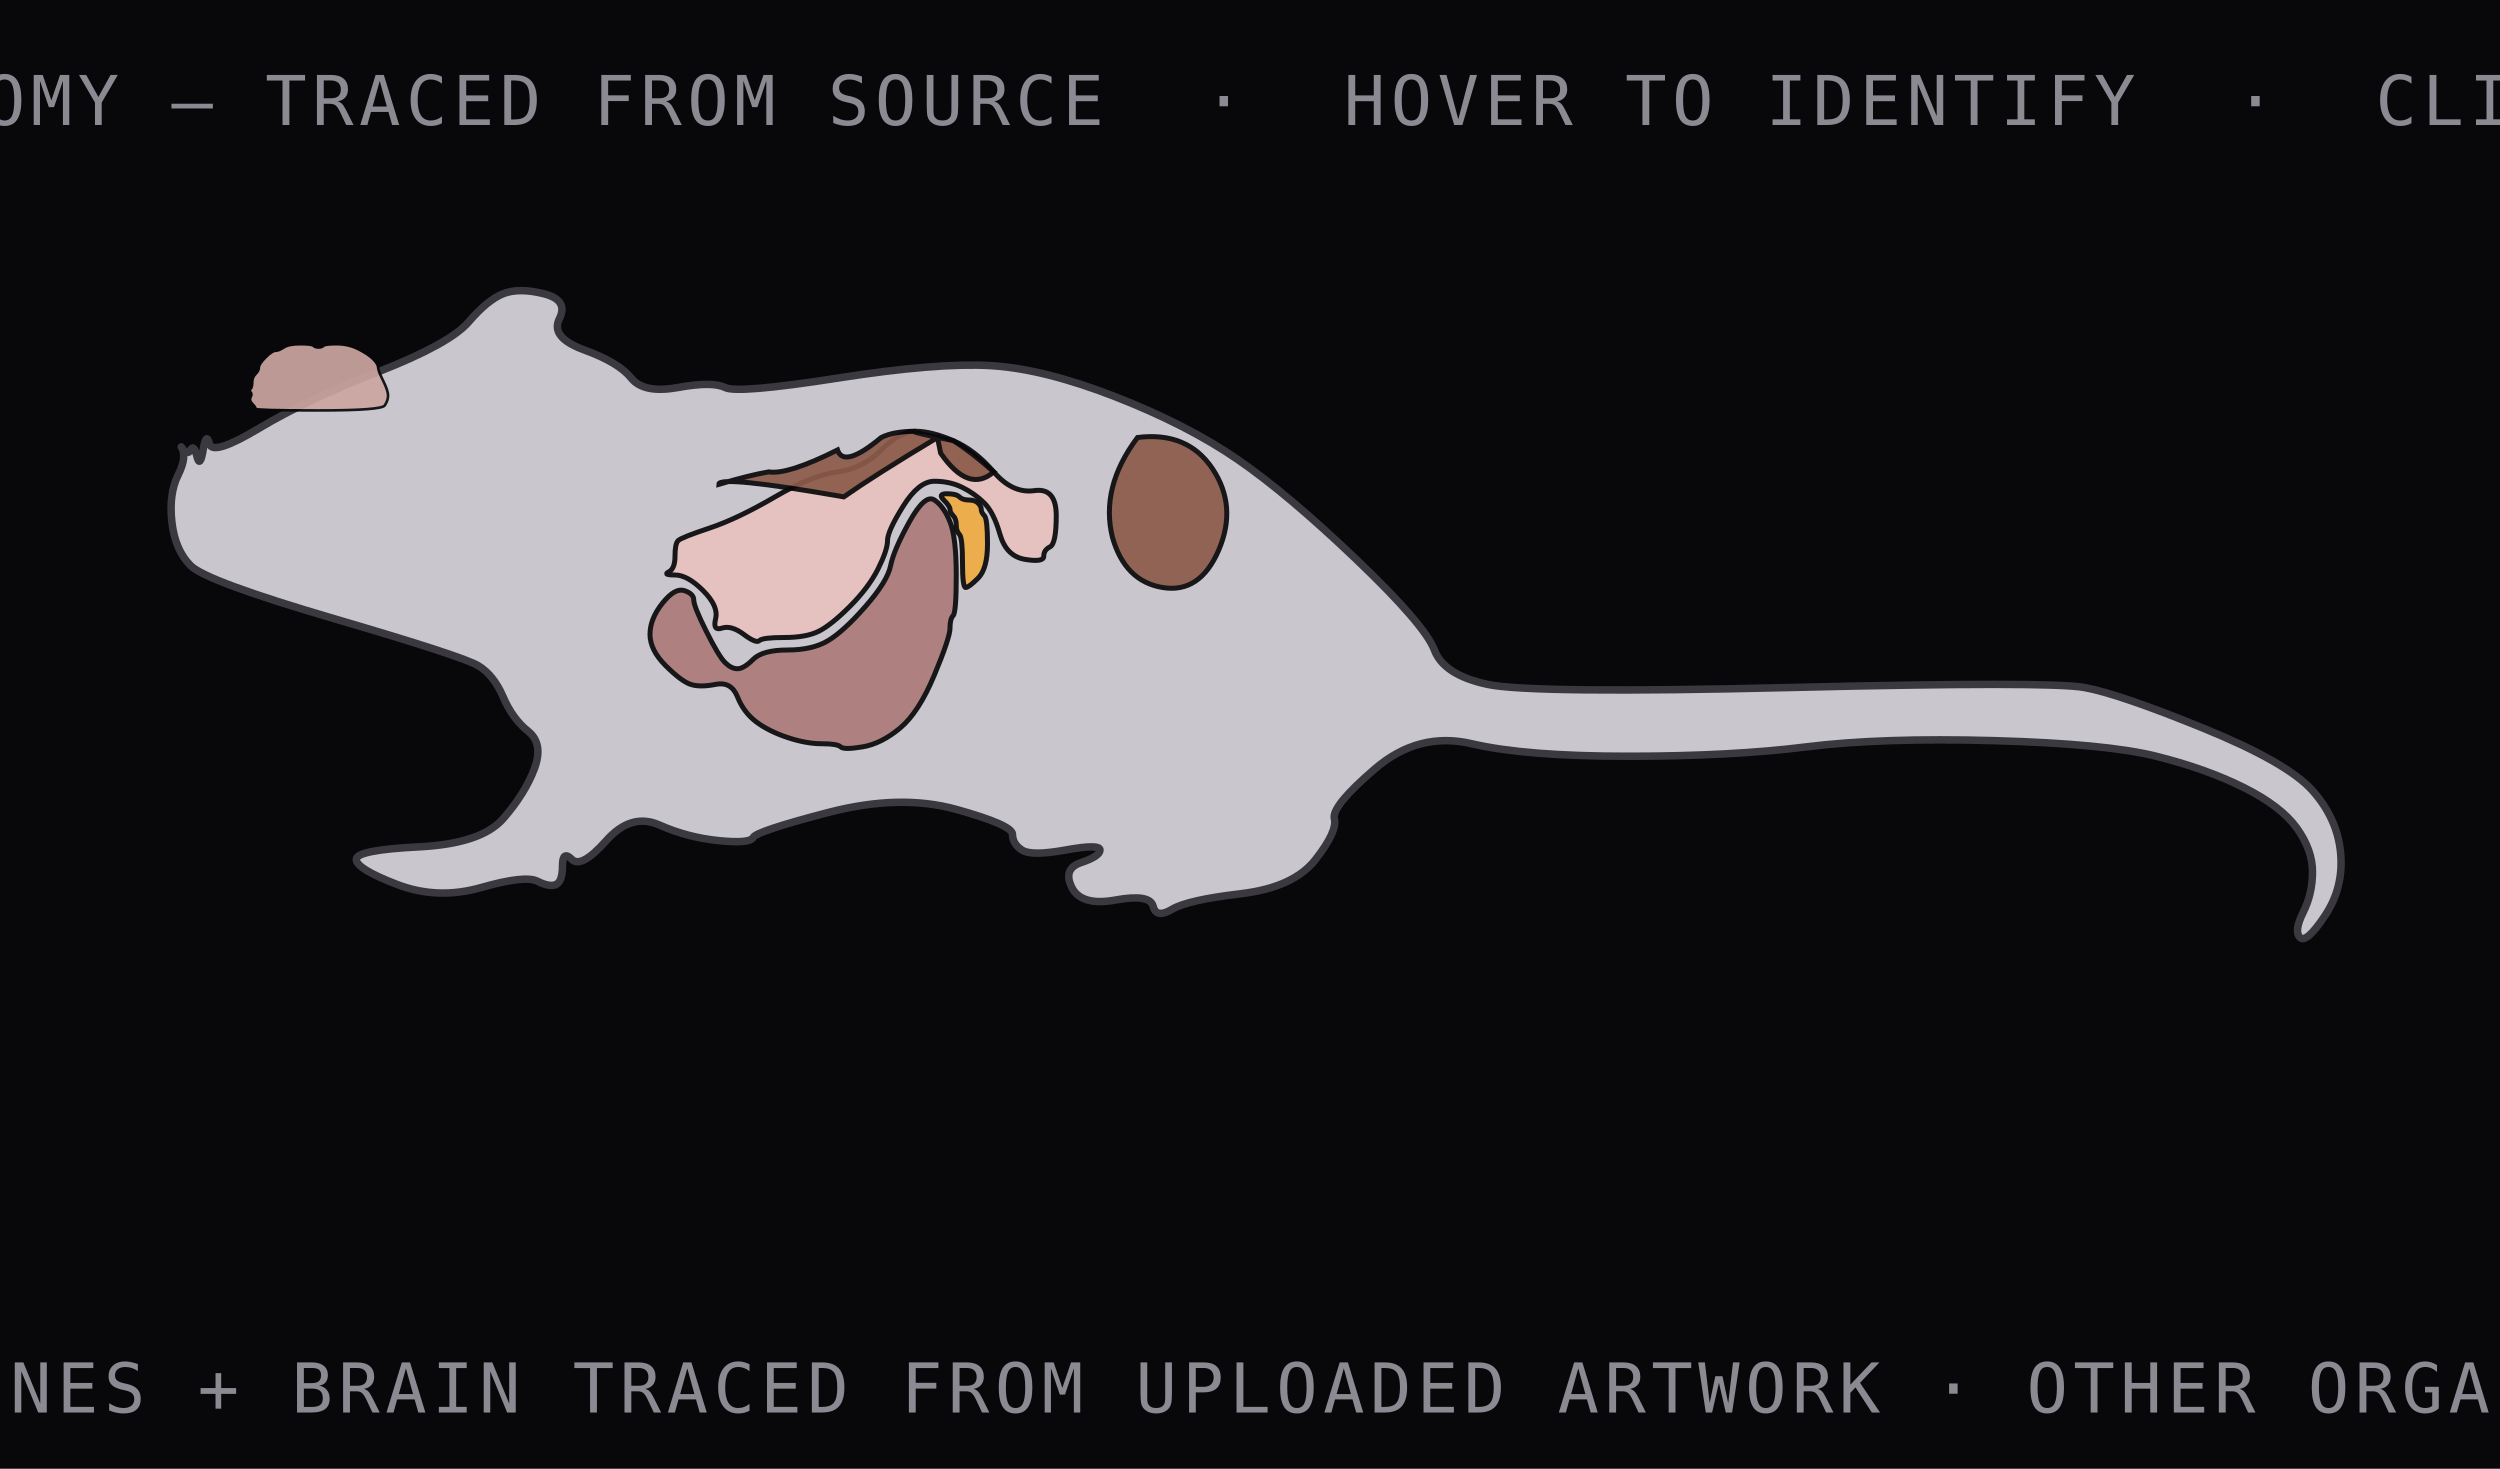
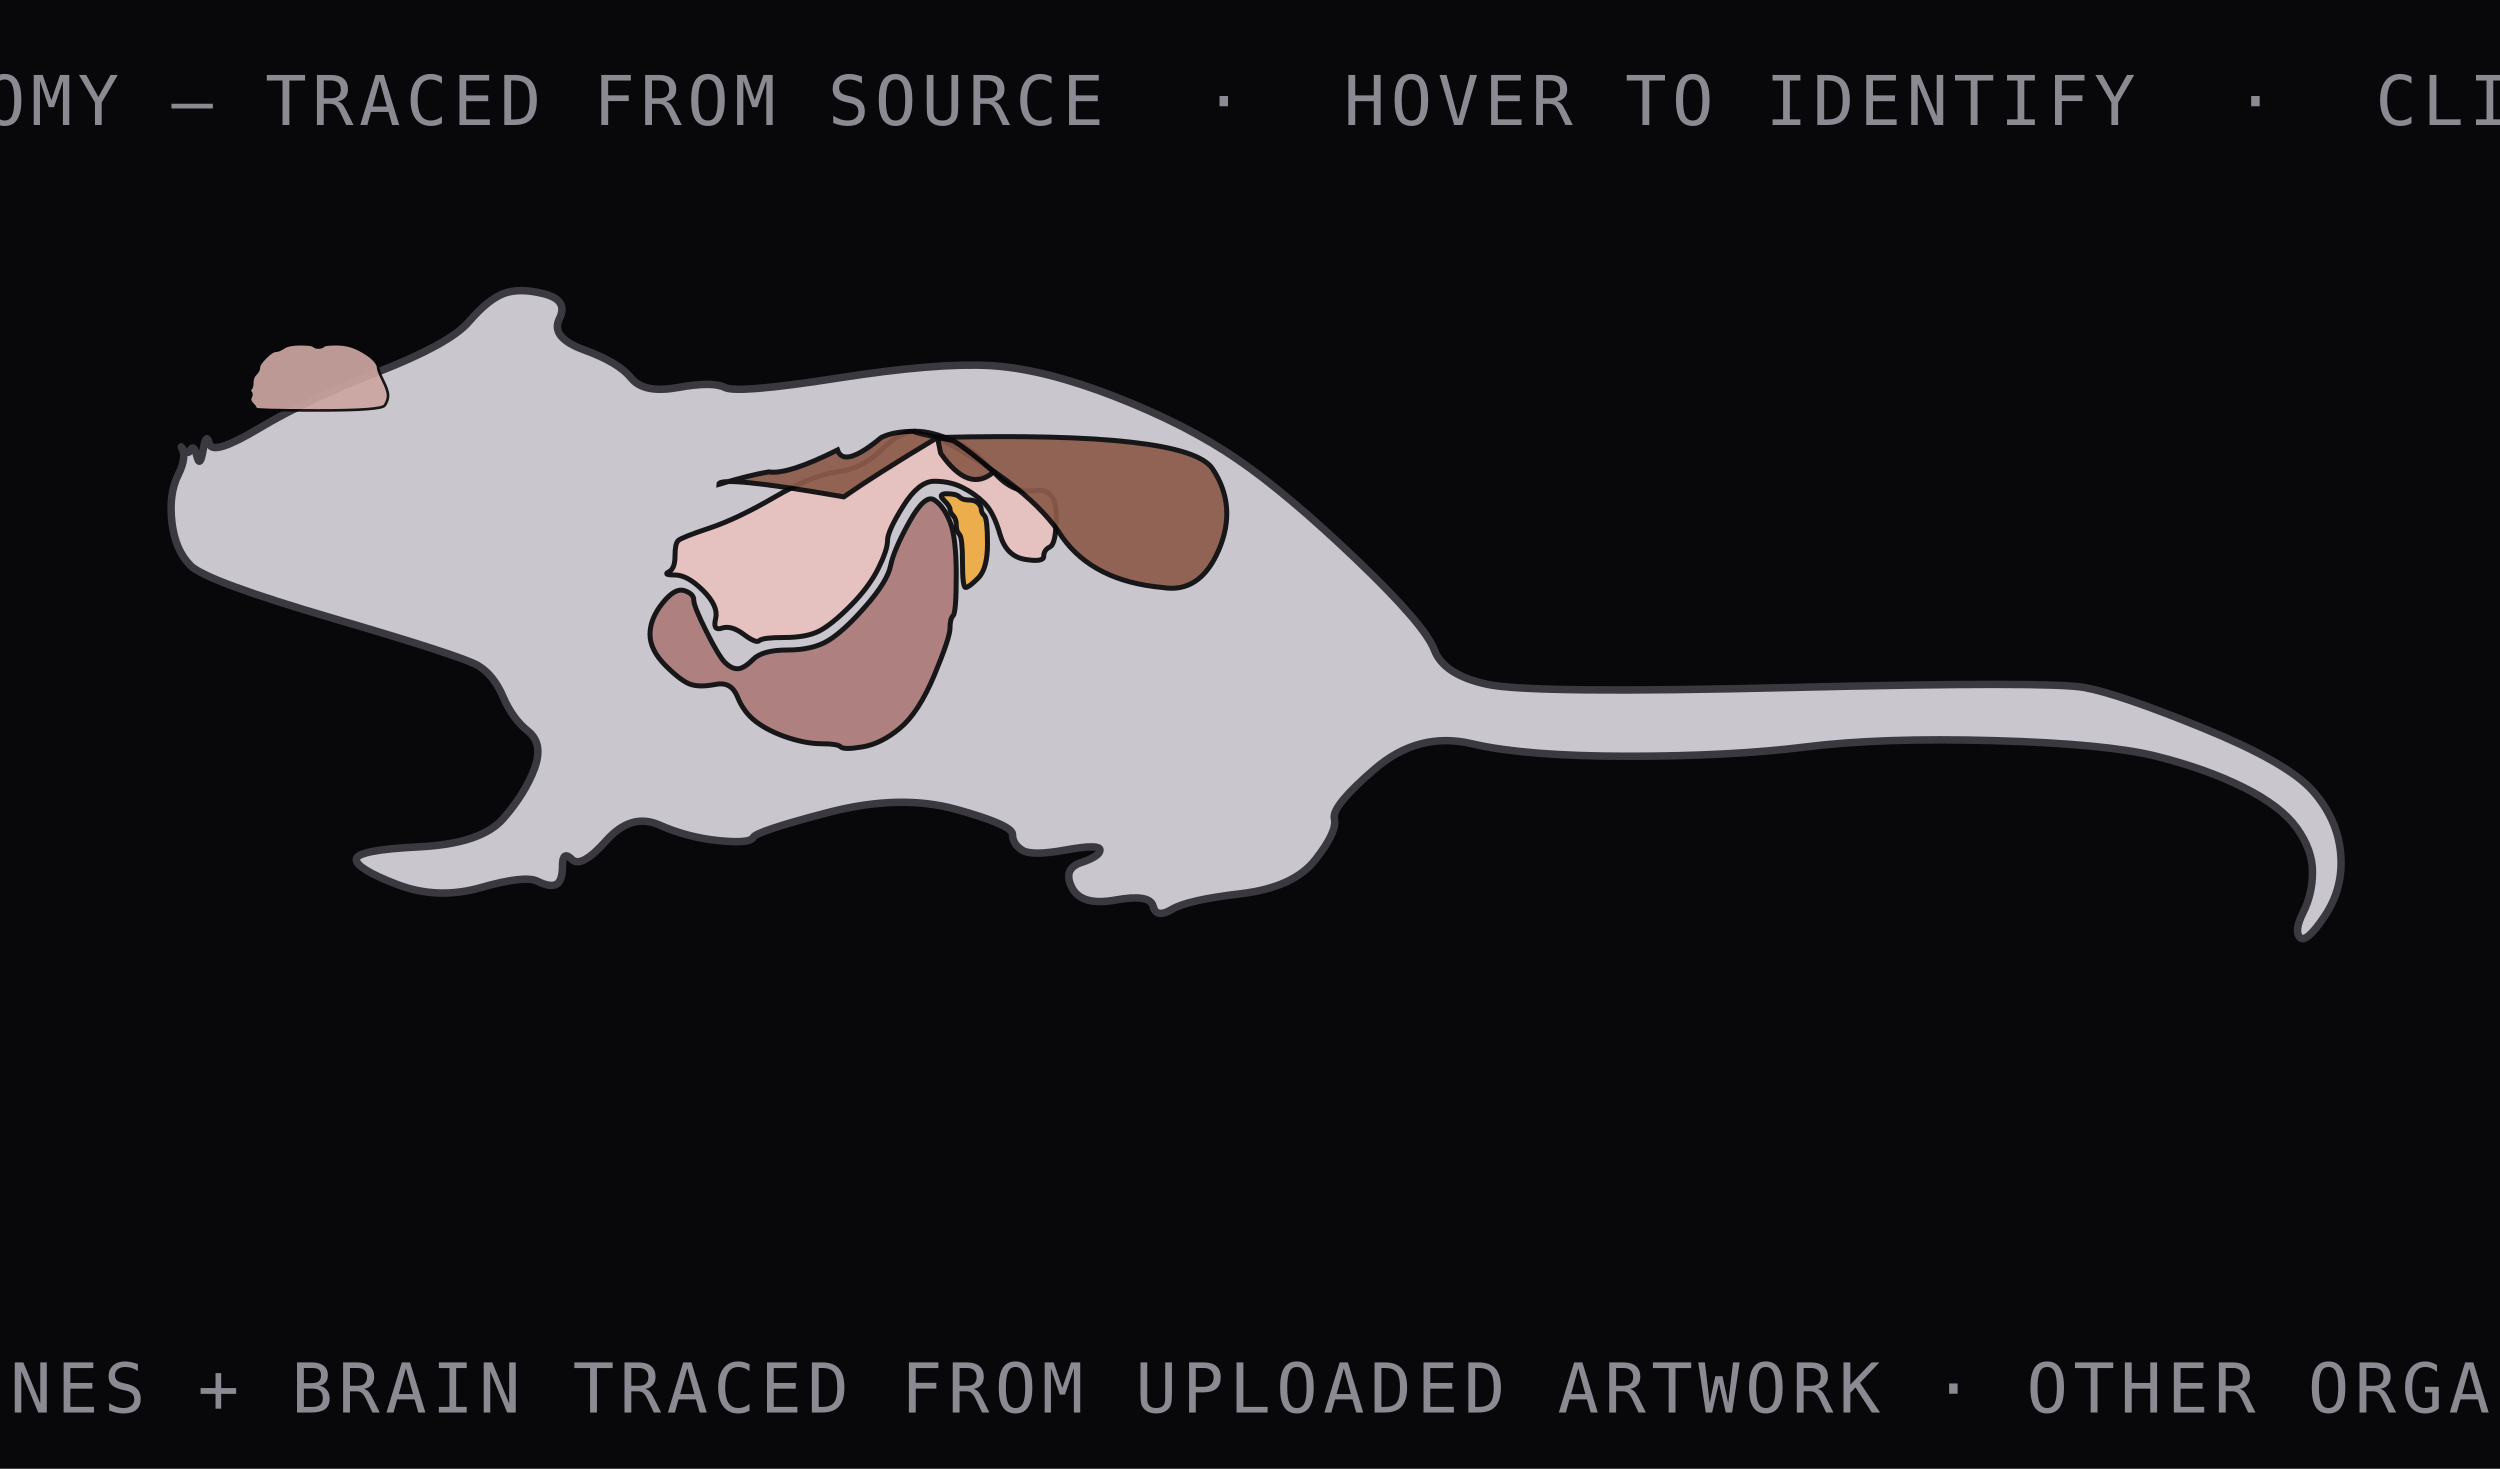
<svg xmlns="http://www.w3.org/2000/svg" viewBox="0 0 400 235" font-family="'IBM Plex Mono', monospace">
  <defs>
    <style>
      .bg { fill:#08080a; }
      .caption { fill:#8B8A93; font-size:11px; letter-spacing:.08em; }
      .caption .accent { fill:#E39BB8; }

      .silhouette { fill:#c9c7cd; stroke:#3a393f; stroke-width:1.2; }

      .organ { stroke:#08080a; stroke-width:0.8; cursor:pointer; opacity:0.92; transform-box: fill-box; transform-origin: center; transition: transform .15s ease, opacity .15s, filter .15s; }
      .organ-group:hover .organ { opacity:1; filter:brightness(1.35) saturate(1.25); transform: scale(1.12); }

      .tooltip { opacity:0; pointer-events:none; transition:opacity .15s ease; }
      .organ-group:hover .tooltip { opacity:1; }
      .tooltip rect { fill:#111114; stroke:#333238; stroke-width:0.6; rx:2.5; }
      .tooltip text { fill:#ECEAE6; font-size:7.5px; font-weight:500; }
      .tooltip .sub { fill:#8B8A93; font-size:5.5px; letter-spacing:.04em; }
    </style>
  </defs>
  <rect class="bg" x="0" y="0" width="400" height="235" />
  <text x="200" y="20" text-anchor="middle" class="caption" font-size="10" letter-spacing="0.16em">
    <tspan class="accent">◆</tspan>  MOUSE ANATOMY — TRACED FROM SOURCE  ·  HOVER TO IDENTIFY  ·  CLICK TO EXPLORE
  </text>
  <g transform="translate(20,40)">
    <path class="silhouette" d="M 9.0,31.5 Q 10.0,33.0 8.5,36.0 Q 7.0,39.0 7.5,43.5 Q 8.0,48.0 10.5,50.5 Q 13.0,53.0 33.5,59.0 Q 54.0,65.0 56.5,66.5 Q 59.0,68.0 60.5,71.5 Q 62.0,75.0 64.5,77.0 Q 67.0,79.0 65.5,83.0 Q 64.0,87.0 60.5,91.0 Q 57.0,95.0 47.0,95.5 Q 37.0,96.0 37.0,97.5 Q 37.0,99.0 43.5,101.5 Q 50.0,104.0 57.0,102.0 Q 64.0,100.0 66.0,101.0 Q 68.0,102.0 69.0,101.5 Q 70.0,101.0 70.0,98.5 Q 70.0,96.0 71.5,97.5 Q 73.0,99.0 77.0,94.5 Q 81.0,90.0 85.5,92.0 Q 90.0,94.0 95.0,94.5 Q 100.0,95.0 100.5,94.0 Q 101.0,93.0 112.5,90.0 Q 124.0,87.0 133.0,89.5 Q 142.0,92.0 142.0,93.5 Q 142.0,95.0 143.5,96.0 Q 145.0,97.0 150.5,96.0 Q 156.0,95.0 156.0,96.0 Q 156.0,97.0 153.0,98.0 Q 150.0,99.0 151.5,102.0 Q 153.0,105.0 158.5,104.0 Q 164.0,103.0 164.5,105.0 Q 165.0,107.0 167.5,105.5 Q 170.0,104.0 178.5,103.0 Q 187.0,102.0 190.5,97.5 Q 194.0,93.0 193.5,91.0 Q 193.0,89.0 200.0,83.0 Q 207.0,77.0 215.5,79.0 Q 224.0,81.0 240.5,81.0 Q 257.0,81.0 269.0,79.5 Q 281.0,78.0 299.0,78.5 Q 317.0,79.0 325.0,81.0 Q 333.0,83.0 339.0,86.0 Q 345.0,89.0 347.5,92.5 Q 350.0,96.0 350.0,99.5 Q 350.0,103.0 348.5,106.0 Q 347.0,109.0 348.0,110.0 Q 349.0,111.0 352.0,106.5 Q 355.0,102.0 354.5,96.5 Q 354.0,91.0 350.0,86.5 Q 346.0,82.0 332.5,76.5 Q 319.0,71.0 313.5,70.0 Q 308.0,69.0 266.5,70.0 Q 225.0,71.0 218.0,69.5 Q 211.0,68.0 209.5,64.0 Q 208.0,60.0 197.0,49.5 Q 186.0,39.0 178.0,33.5 Q 170.0,28.0 158.5,23.5 Q 147.0,19.0 138.5,18.5 Q 130.0,18.0 114.0,20.5 Q 98.0,23.0 96.0,22.0 Q 94.0,21.0 88.5,22.0 Q 83.0,23.0 81.0,20.5 Q 79.0,18.0 73.5,16.0 Q 68.0,14.0 69.5,11.0 Q 71.0,8.0 67.0,7.0 Q 63.0,6.0 60.5,7.0 Q 58.0,8.0 55.0,11.5 Q 52.0,15.0 40.5,19.5 Q 29.0,24.0 21.5,28.5 Q 14.0,33.0 13.5,31.0 Q 13.0,29.0 12.5,32.0 Q 12.0,35.0 11.5,33.0 Q 11.0,31.0 10.5,32.0 Q 10.0,33.0 9.0,31.5 Q 8.0,30.0 9.0,31.5 Z" />
    <a href="organ-data.html#intestines" target="_blank">
      <g class="organ-group" data-organ="intestines">
        <path class="organ" fill="#e7c0be" d="M 145.5,38.5 Q 142.0,39.0 139.0,35.5 Q 136.0,32.0 132.5,30.5 Q 129.0,29.0 126.5,29.0 Q 124.0,29.0 121.0,32.0 Q 118.0,35.0 114.0,35.5 Q 110.0,36.0 104.0,39.5 Q 98.0,43.0 93.5,44.5 Q 89.0,46.0 88.5,46.5 Q 88.0,47.0 88.0,49.0 Q 88.0,51.0 87.0,51.5 Q 86.0,52.0 88.0,52.0 Q 90.0,52.0 92.5,54.5 Q 95.0,57.0 94.5,59.0 Q 94.0,61.0 95.5,60.5 Q 97.0,60.0 99.0,61.5 Q 101.0,63.0 101.5,62.5 Q 102.0,62.0 105.5,62.0 Q 109.0,62.0 111.0,61.0 Q 113.0,60.0 116.0,57.0 Q 119.0,54.0 120.5,51.0 Q 122.0,48.0 122.0,46.5 Q 122.0,45.0 124.5,41.0 Q 127.0,37.0 129.5,37.0 Q 132.0,37.0 134.0,38.0 Q 136.0,39.0 137.5,40.5 Q 139.0,42.0 140.0,45.5 Q 141.0,49.0 144.0,49.5 Q 147.0,50.0 147.0,49.0 Q 147.0,48.0 148.0,47.5 Q 149.0,47.0 149.0,42.5 Q 149.0,38.0 145.5,38.5 Z" />
        <g class="tooltip" transform="translate(116,12)">
          <rect x="-27" y="-11" width="54" height="18" rx="2.5" />
          <text x="0" y="-1" text-anchor="middle">Intestines</text>
          <text x="0" y="6" text-anchor="middle" class="sub">DIGESTIVE</text>
        </g>
      </g>
    </a>
    <a href="organ-data.html#spleen" target="_blank">
      <g class="organ-group" data-organ="spleen">
-         <path class="organ" fill="#8B5A4A" d="M162,30 Q170,29 174,35 Q178,41 175,48 Q172,55 166,54 Q160,53 158,46 Q156,38 162,30 Z" />
+         <path class="organ" fill="#8B5A4A" d="M130,30 Q170,29 174,35 Q178,41 175,48 Q172,55 166,54 Q155,53 150,46 Q145,38 130,30 Z" />
        <g class="tooltip" transform="translate(196,36)">
          <rect x="-27" y="-11" width="55" height="18" rx="2.5" />
          <text x="0" y="-1" text-anchor="middle">Spleen</text>
          <text x="0" y="6" text-anchor="middle" class="sub">LYMPHOID</text>
        </g>
      </g>
    </a>
    <a href="organ-data.html#intestines" target="_blank">
      <g class="organ-group" data-organ="spleen">
        <path class="organ" fill="#8B5A4A" d="M 130.5,32.5 Q 135.0,39.0 139.0,35.5 Q 135.0,32.0 132.5,30.5 Q 125.0,29.0 126.5,29.0 Q 123.0,29.0 121.0,30.0 Q 115.0,35.0 114.0,32.0 Q 106.0,36.0 103.0,35.5 Q 100.0,36.0 95.0,37.5 Q 95.0,36.0 115.0,39.5 Q 120.0,36.0 130.0,30.0 Z" />
        <g class="tooltip" transform="translate(116,12)">
          <rect x="-27" y="-11" width="54" height="18" rx="2.5" />
          <text x="0" y="-1" text-anchor="middle">Spleen</text>
          <text x="0" y="6" text-anchor="middle" class="sub">LYMPHOID</text>
        </g>
      </g>
    </a>
    <a href="organ-data.html#liver" target="_blank">
      <g class="organ-group" data-organ="liver">
        <path class="organ" fill="#ab7b7a" d="M 129.5,40.0 Q 128.0,39.0 125.5,43.5 Q 123.0,48.0 122.5,50.5 Q 122.0,53.0 118.5,57.0 Q 115.0,61.0 112.5,62.5 Q 110.0,64.0 106.0,64.0 Q 102.0,64.0 100.5,65.5 Q 99.0,67.0 98.0,67.0 Q 97.0,67.0 96.0,66.0 Q 95.0,65.0 93.0,61.0 Q 91.0,57.0 91.0,56.0 Q 91.0,55.0 89.5,54.5 Q 88.0,54.0 86.0,56.5 Q 84.0,59.0 84.0,61.5 Q 84.0,64.0 86.5,66.5 Q 89.0,69.0 90.5,69.5 Q 92.0,70.0 94.5,69.5 Q 97.0,69.0 98.0,71.5 Q 99.0,74.0 101.0,75.5 Q 103.0,77.0 106.0,78.0 Q 109.0,79.0 111.5,79.0 Q 114.0,79.0 114.5,79.5 Q 115.0,80.0 118.0,79.5 Q 121.0,79.0 124.0,76.5 Q 127.0,74.0 129.5,68.0 Q 132.0,62.0 132.0,60.5 Q 132.0,59.0 132.5,58.5 Q 133.0,58.0 133.0,52.0 Q 133.0,46.0 132.0,43.5 Q 131.0,41.0 129.5,40.0 Z" />
        <g class="tooltip" transform="translate(100,96)">
          <rect x="-24" y="-11" width="48" height="18" rx="2.5" />
          <text x="0" y="-1" text-anchor="middle">Liver</text>
          <text x="0" y="6" text-anchor="middle" class="sub">METABOLIC</text>
        </g>
      </g>
    </a>
    <a href="organ-data.html#pancreas" target="_blank">
      <g class="organ-group" data-organ="pancreas">
        <path class="organ" fill="#efab41" d="M 131.0,40.0 Q 132.0,41.0 132.0,41.5 Q 132.0,42.0 132.5,42.5 Q 133.0,43.0 133.0,44.0 Q 133.0,45.0 133.5,45.5 Q 134.0,46.0 134.0,50.0 Q 134.0,54.0 134.5,54.0 Q 135.0,54.0 136.5,52.5 Q 138.0,51.0 138.0,47.0 Q 138.0,43.0 137.5,42.5 Q 137.0,42.0 137.0,41.5 Q 137.0,41.0 136.5,40.5 Q 136.0,40.0 135.0,40.0 Q 134.0,40.0 133.5,39.5 Q 133.0,39.0 131.5,39.0 Q 130.0,39.0 131.0,40.0 Z" />
        <g class="tooltip" transform="translate(162,42)">
          <rect x="-30" y="-11" width="60" height="18" rx="2.5" />
          <text x="0" y="-1" text-anchor="middle">Pancreas</text>
          <text x="0" y="6" text-anchor="middle" class="sub">ENDOCRINE</text>
        </g>
      </g>
    </a>
    <a href="organ-data.html#brain" target="_blank">
      <g class="organ-group" data-organ="brain">
        <path class="organ" fill="#cba5a0" transform="translate(14,5) scale(0.53)" d="M 11.5,33.5 Q 12.0,34.0 11.5,35.0 Q 11.0,36.0 12.0,37.0 Q 13.0,38.0 13.0,38.5 Q 13.0,39.0 32.0,39.0 Q 51.0,39.0 52.0,37.5 Q 53.0,36.0 53.0,34.5 Q 53.0,33.0 51.5,30.0 Q 50.0,27.0 50.0,26.0 Q 50.0,25.0 48.5,23.5 Q 47.0,22.0 44.0,20.5 Q 41.0,19.0 37.5,19.0 Q 34.0,19.0 33.5,19.5 Q 33.0,20.0 32.0,20.0 Q 31.0,20.0 30.5,19.5 Q 30.0,19.0 26.5,19.0 Q 23.0,19.0 21.5,20.0 Q 20.0,21.0 19.0,21.0 Q 18.0,21.0 16.0,23.0 Q 14.0,25.0 14.0,26.0 Q 14.0,27.0 13.0,28.0 Q 12.0,29.0 12.0,30.5 Q 12.0,32.0 11.5,32.5 Q 11.0,33.0 11.5,33.5 Z" />
        <g class="tooltip" transform="translate(29,-10)">
          <rect x="-22" y="-11" width="44" height="18" rx="2.5" />
          <text x="0" y="-1" text-anchor="middle">Brain</text>
          <text x="0" y="6" text-anchor="middle" class="sub">CNS</text>
        </g>
      </g>
    </a>
  </g>
  <text x="200" y="226" text-anchor="middle" class="caption" font-size="8">
    SILHOUETTE + LIVER + PANCREAS + INTESTINES + BRAIN TRACED FROM UPLOADED ARTWORK · OTHER ORGANS NOT DISTINCTLY ILLUSTRATED IN SOURCE
  </text>
</svg>
